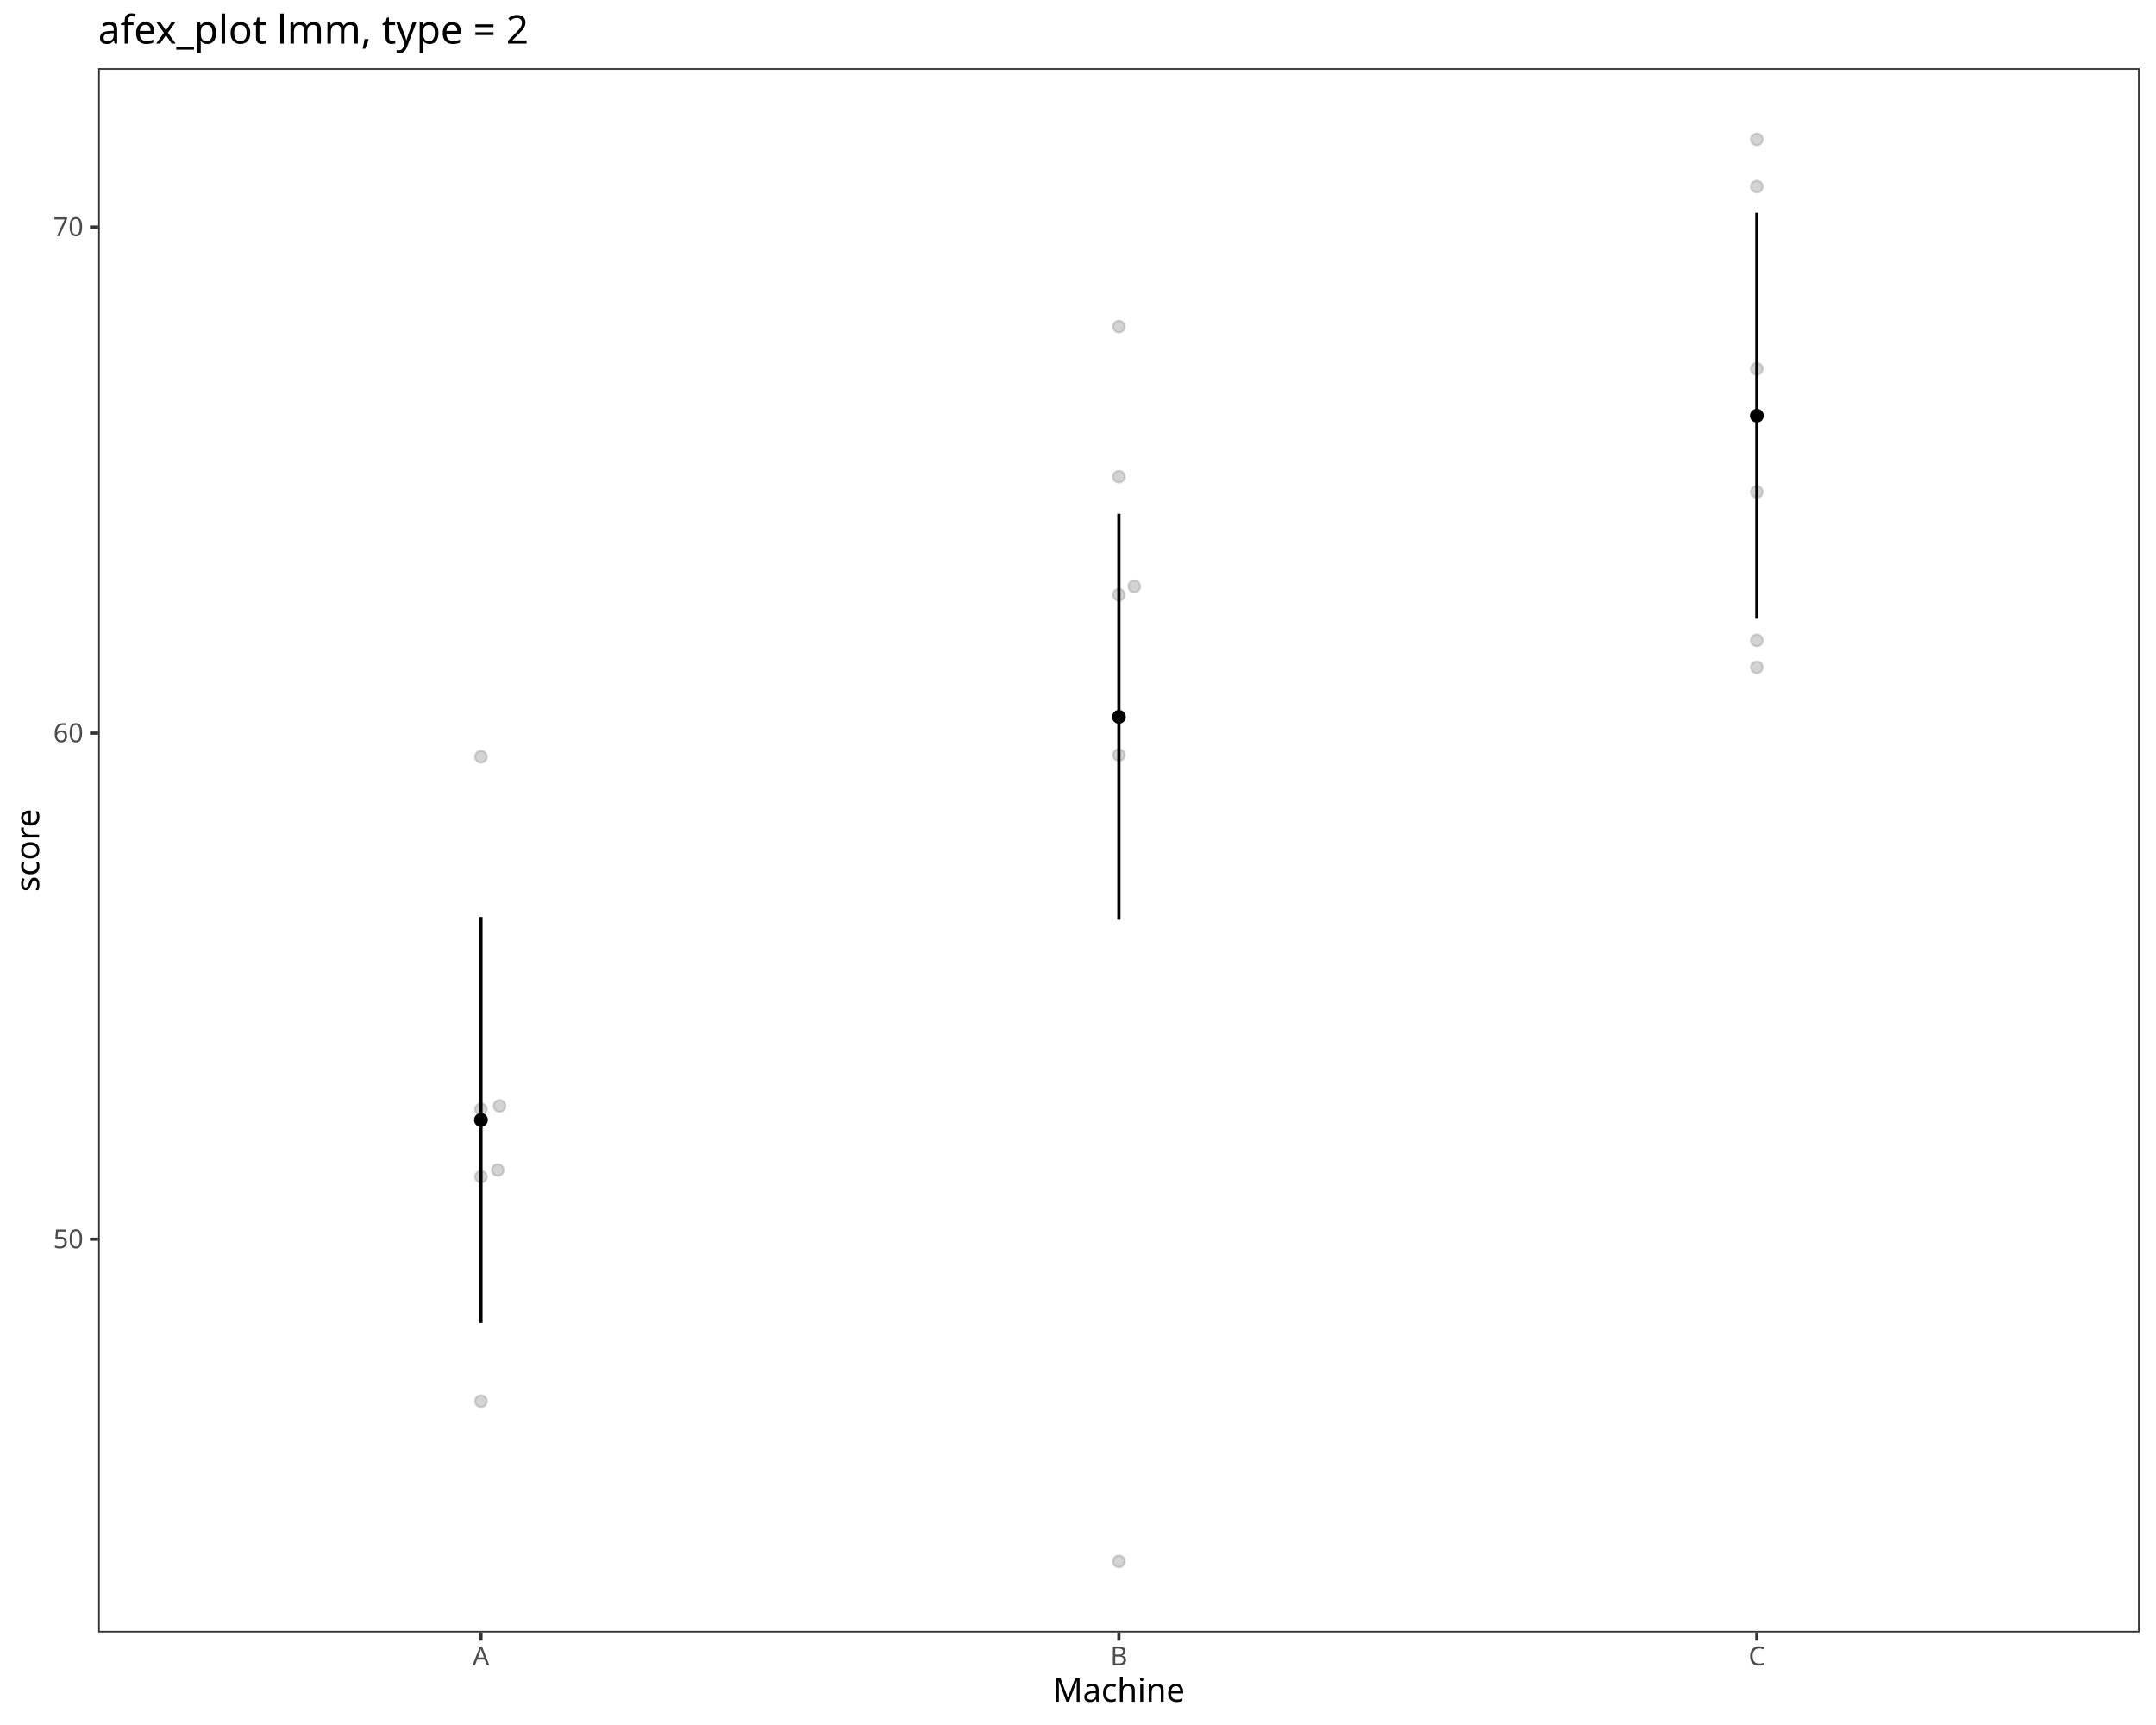
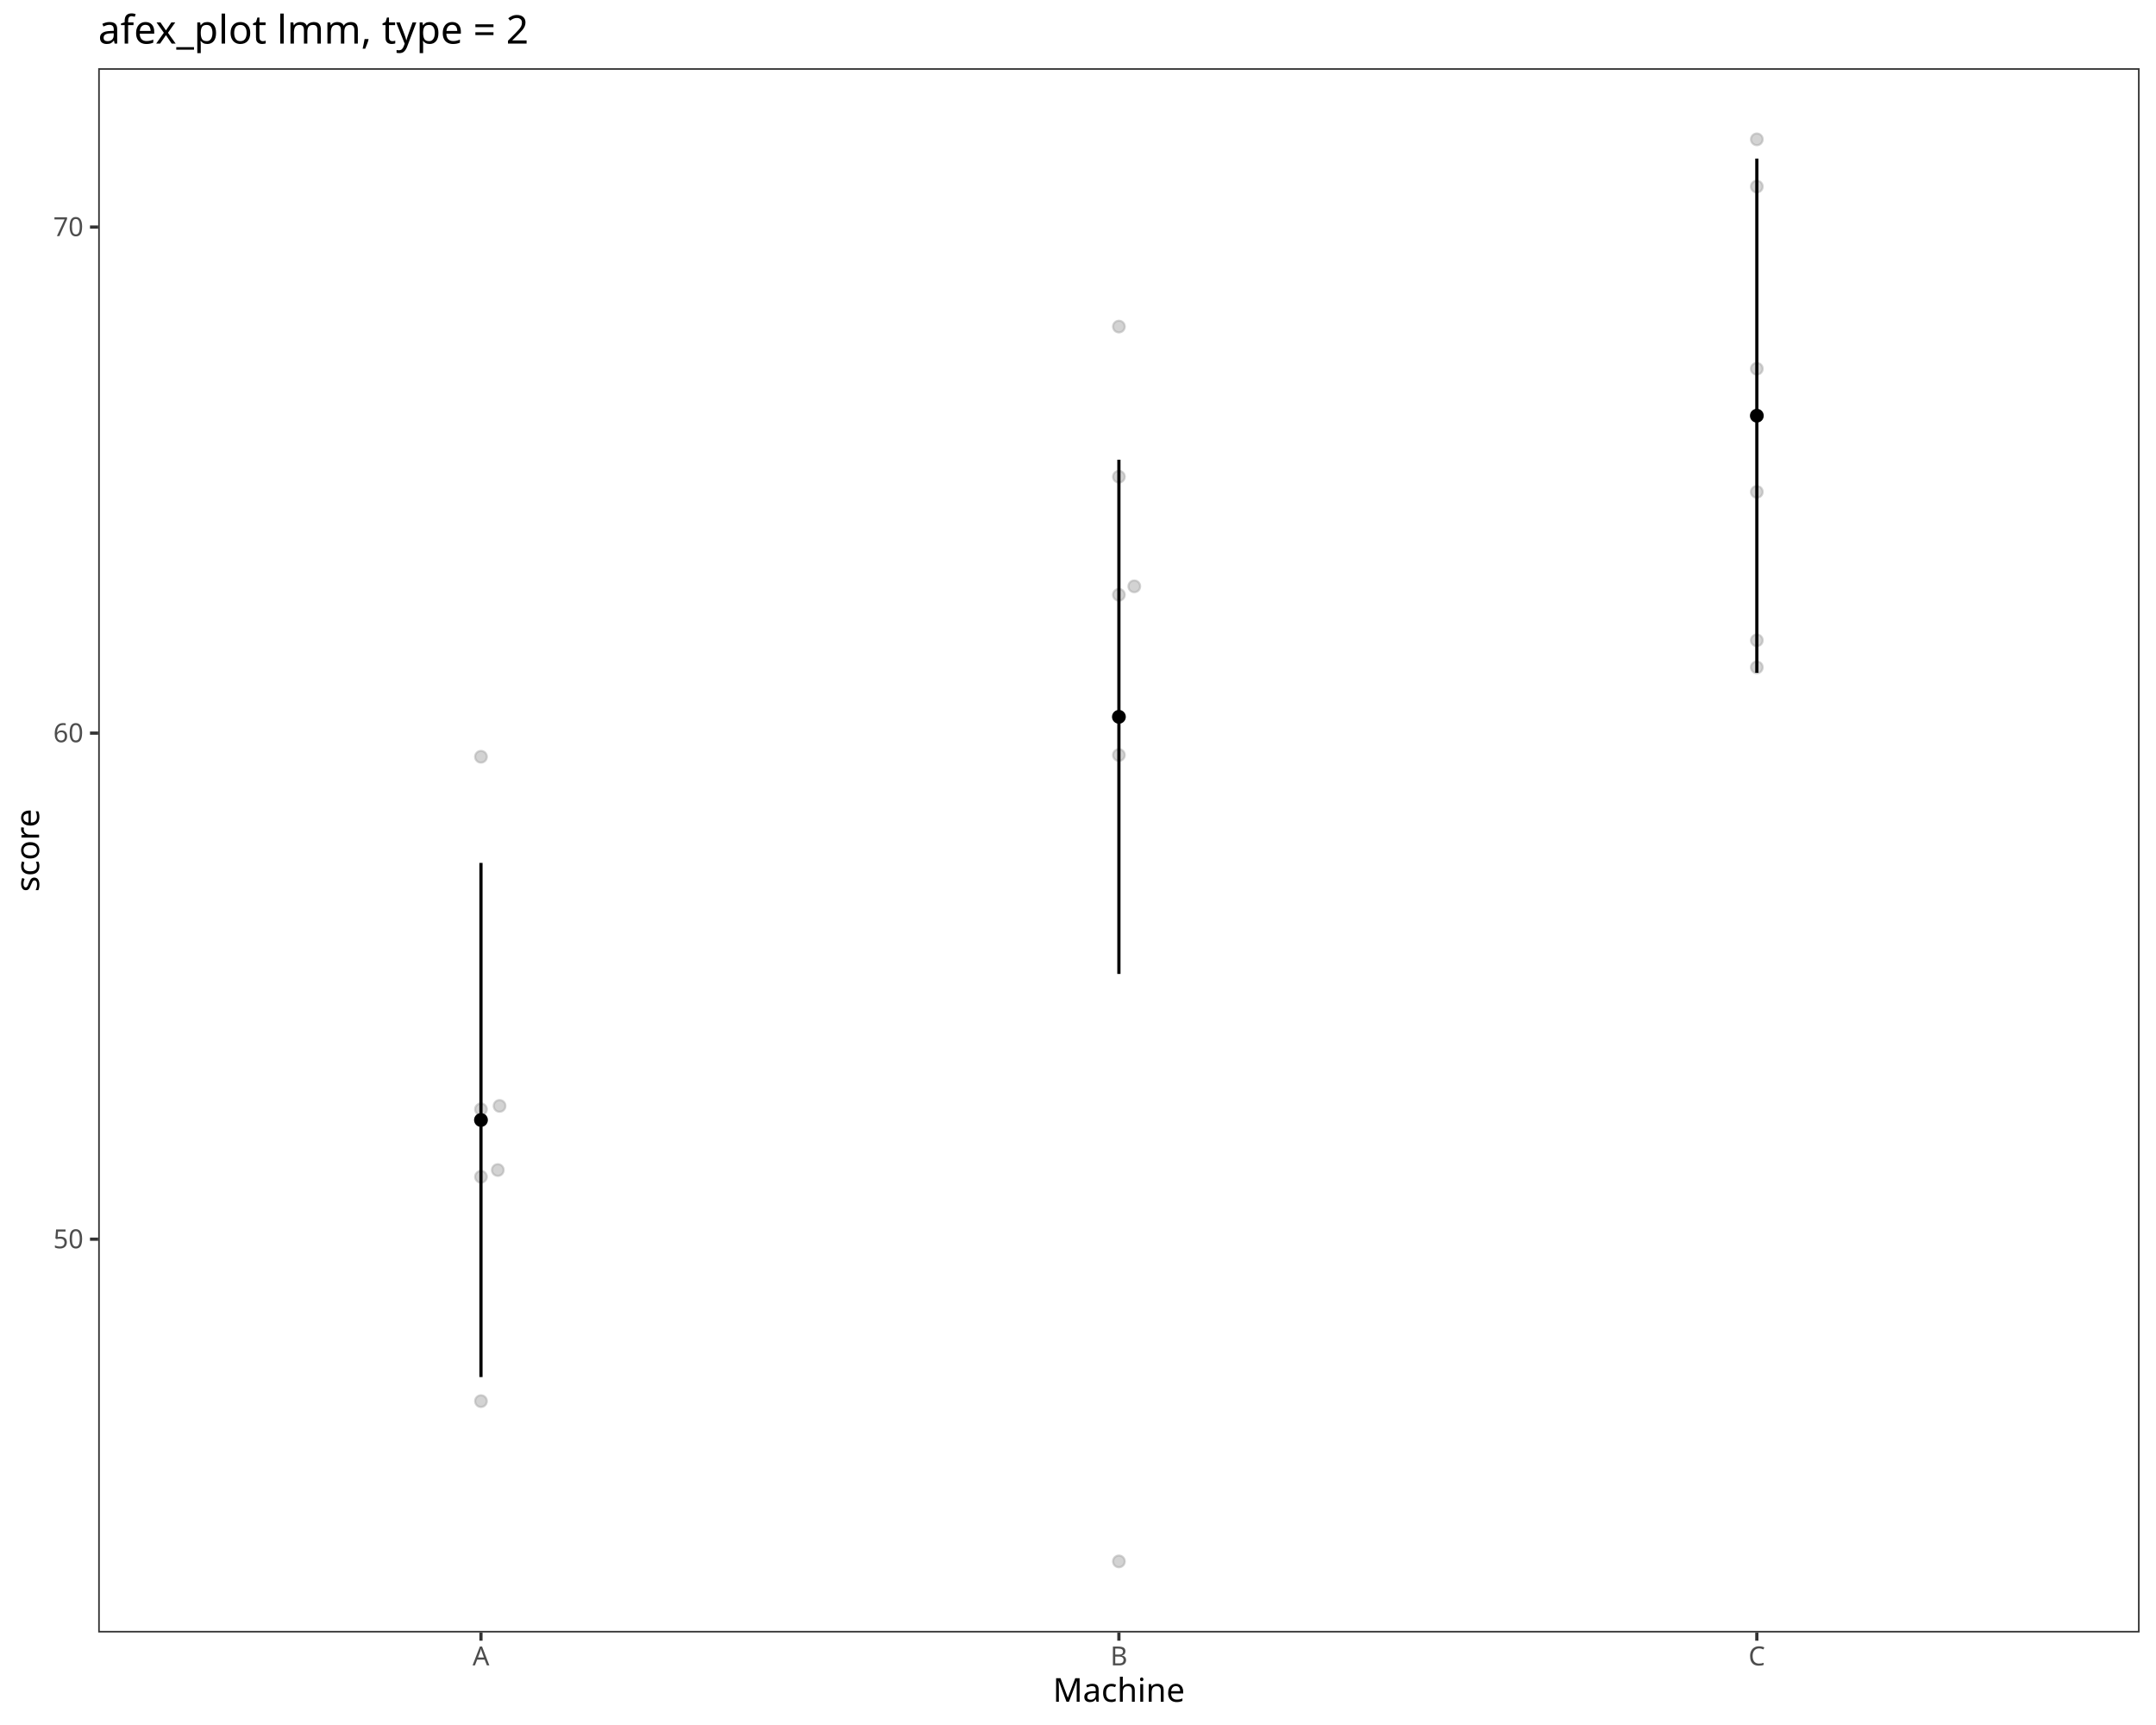
<svg xmlns="http://www.w3.org/2000/svg" class="svglite" data-engine-version="2.0" width="720.00pt" height="576.00pt" viewBox="0 0 720.00 576.00">
  <defs>
    <style type="text/css">
    .svglite line, .svglite polyline, .svglite polygon, .svglite path, .svglite rect, .svglite circle {
      fill: none;
      stroke: #000000;
      stroke-linecap: round;
      stroke-linejoin: round;
      stroke-miterlimit: 10.00;
    }
  </style>
  </defs>
  <rect width="100%" height="100%" style="stroke: none; fill: #FFFFFF;" />
  <defs>
    <clipPath id="cpMC4wMHw3MjAuMDB8MC4wMHw1NzYuMDA=">
      <rect x="0.00" y="0.00" width="720.00" height="576.00" />
    </clipPath>
  </defs>
  <g clip-path="url(#cpMC4wMHw3MjAuMDB8MC4wMHw1NzYuMDA=)">
    <rect x="0.00" y="0.00" width="720.00" height="576.00" style="stroke-width: 1.07; stroke: #FFFFFF; fill: #FFFFFF;" />
  </g>
  <defs>
    <clipPath id="cpMzIuNzl8NzE0LjUyfDIyLjc4fDU0NS4xMQ==">
      <rect x="32.79" y="22.78" width="681.73" height="522.33" />
    </clipPath>
  </defs>
  <g clip-path="url(#cpMzIuNzl8NzE0LjUyfDIyLjc4fDU0NS4xMQ==)">
    <rect x="32.79" y="22.78" width="681.73" height="522.33" style="stroke-width: 1.07; stroke: none; fill: #FFFFFF;" />
    <circle cx="166.83" cy="369.28" r="1.95" style="stroke-width: 0.71; stroke: #A9A9A9; stroke-opacity: 0.50; fill: #A9A9A9; fill-opacity: 0.50;" />
    <circle cx="160.62" cy="370.41" r="1.95" style="stroke-width: 0.71; stroke: #A9A9A9; stroke-opacity: 0.50; fill: #A9A9A9; fill-opacity: 0.50;" />
    <circle cx="160.62" cy="252.69" r="1.95" style="stroke-width: 0.71; stroke: #A9A9A9; stroke-opacity: 0.50; fill: #A9A9A9; fill-opacity: 0.50;" />
    <circle cx="160.62" cy="392.94" r="1.95" style="stroke-width: 0.71; stroke: #A9A9A9; stroke-opacity: 0.50; fill: #A9A9A9; fill-opacity: 0.50;" />
    <circle cx="166.24" cy="390.69" r="1.95" style="stroke-width: 0.71; stroke: #A9A9A9; stroke-opacity: 0.50; fill: #A9A9A9; fill-opacity: 0.50;" />
    <circle cx="160.62" cy="467.86" r="1.95" style="stroke-width: 0.71; stroke: #A9A9A9; stroke-opacity: 0.50; fill: #A9A9A9; fill-opacity: 0.50;" />
    <circle cx="378.80" cy="195.79" r="1.95" style="stroke-width: 0.71; stroke: #A9A9A9; stroke-opacity: 0.50; fill: #A9A9A9; fill-opacity: 0.50;" />
    <circle cx="373.66" cy="252.12" r="1.95" style="stroke-width: 0.71; stroke: #A9A9A9; stroke-opacity: 0.50; fill: #A9A9A9; fill-opacity: 0.50;" />
    <circle cx="373.66" cy="109.05" r="1.95" style="stroke-width: 0.71; stroke: #A9A9A9; stroke-opacity: 0.50; fill: #A9A9A9; fill-opacity: 0.50;" />
    <circle cx="373.66" cy="198.61" r="1.95" style="stroke-width: 0.71; stroke: #A9A9A9; stroke-opacity: 0.50; fill: #A9A9A9; fill-opacity: 0.50;" />
    <circle cx="373.66" cy="159.18" r="1.95" style="stroke-width: 0.71; stroke: #A9A9A9; stroke-opacity: 0.50; fill: #A9A9A9; fill-opacity: 0.50;" />
    <circle cx="373.66" cy="521.37" r="1.95" style="stroke-width: 0.71; stroke: #A9A9A9; stroke-opacity: 0.50; fill: #A9A9A9; fill-opacity: 0.50;" />
    <circle cx="586.70" cy="123.13" r="1.95" style="stroke-width: 0.71; stroke: #A9A9A9; stroke-opacity: 0.50; fill: #A9A9A9; fill-opacity: 0.50;" />
    <circle cx="586.70" cy="213.82" r="1.95" style="stroke-width: 0.71; stroke: #A9A9A9; stroke-opacity: 0.50; fill: #A9A9A9; fill-opacity: 0.50;" />
    <circle cx="586.70" cy="62.30" r="1.95" style="stroke-width: 0.71; stroke: #A9A9A9; stroke-opacity: 0.50; fill: #A9A9A9; fill-opacity: 0.50;" />
    <circle cx="586.70" cy="164.25" r="1.95" style="stroke-width: 0.71; stroke: #A9A9A9; stroke-opacity: 0.50; fill: #A9A9A9; fill-opacity: 0.50;" />
    <circle cx="586.70" cy="46.53" r="1.95" style="stroke-width: 0.71; stroke: #A9A9A9; stroke-opacity: 0.50; fill: #A9A9A9; fill-opacity: 0.50;" />
    <circle cx="586.70" cy="222.83" r="1.95" style="stroke-width: 0.71; stroke: #A9A9A9; stroke-opacity: 0.50; fill: #A9A9A9; fill-opacity: 0.50;" />
    <circle cx="160.62" cy="373.98" r="1.95" style="stroke-width: 0.71; fill: #000000;" />
    <circle cx="373.66" cy="239.36" r="1.95" style="stroke-width: 0.71; fill: #000000;" />
    <circle cx="586.70" cy="138.81" r="1.95" style="stroke-width: 0.71; fill: #000000;" />
-     <polyline points="160.62,306.20 160.62,306.20 " style="stroke-width: 1.07; stroke-linecap: butt;" />
-     <polyline points="160.62,306.20 160.62,441.76 " style="stroke-width: 1.07; stroke-linecap: butt;" />
-     <polyline points="160.62,441.76 160.62,441.76 " style="stroke-width: 1.07; stroke-linecap: butt;" />
-     <polyline points="373.66,171.58 373.66,171.58 " style="stroke-width: 1.07; stroke-linecap: butt;" />
-     <polyline points="373.66,171.58 373.66,307.13 " style="stroke-width: 1.07; stroke-linecap: butt;" />
-     <polyline points="373.66,307.13 373.66,307.13 " style="stroke-width: 1.07; stroke-linecap: butt;" />
-     <polyline points="586.70,71.03 586.70,71.03 " style="stroke-width: 1.07; stroke-linecap: butt;" />
-     <polyline points="586.70,71.03 586.70,206.59 " style="stroke-width: 1.07; stroke-linecap: butt;" />
-     <polyline points="586.70,206.59 586.70,206.59 " style="stroke-width: 1.07; stroke-linecap: butt;" />
+     <polyline points="160.62,288.13 160.62,288.13 " style="stroke-width: 1.07; stroke-linecap: butt;" />
+     <polyline points="160.62,288.13 160.62,459.83 " style="stroke-width: 1.07; stroke-linecap: butt;" />
+     <polyline points="160.62,459.83 160.62,459.83 " style="stroke-width: 1.07; stroke-linecap: butt;" />
+     <polyline points="373.66,153.50 373.66,153.50 " style="stroke-width: 1.07; stroke-linecap: butt;" />
+     <polyline points="373.66,153.50 373.66,325.21 " style="stroke-width: 1.07; stroke-linecap: butt;" />
+     <polyline points="373.66,325.21 373.66,325.21 " style="stroke-width: 1.07; stroke-linecap: butt;" />
+     <polyline points="586.70,52.96 586.70,52.96 " style="stroke-width: 1.07; stroke-linecap: butt;" />
+     <polyline points="586.70,52.96 586.70,224.66 " style="stroke-width: 1.07; stroke-linecap: butt;" />
+     <polyline points="586.70,224.66 586.70,224.66 " style="stroke-width: 1.07; stroke-linecap: butt;" />
    <rect x="32.79" y="22.78" width="681.73" height="522.33" style="stroke-width: 1.07; stroke: #333333;" />
  </g>
  <g clip-path="url(#cpMC4wMHw3MjAuMDB8MC4wMHw1NzYuMDA=)">
    <text x="27.86" y="416.81" text-anchor="end" style="font-size: 8.80px; fill: #4D4D4D; font-family: sans;" textLength="9.79px" lengthAdjust="spacingAndGlyphs">50</text>
    <text x="27.86" y="247.83" text-anchor="end" style="font-size: 8.80px; fill: #4D4D4D; font-family: sans;" textLength="9.79px" lengthAdjust="spacingAndGlyphs">60</text>
    <text x="27.86" y="78.84" text-anchor="end" style="font-size: 8.80px; fill: #4D4D4D; font-family: sans;" textLength="9.79px" lengthAdjust="spacingAndGlyphs">70</text>
    <polyline points="30.05,413.78 32.79,413.78 " style="stroke-width: 1.07; stroke: #333333; stroke-linecap: butt;" />
    <polyline points="30.05,244.80 32.79,244.80 " style="stroke-width: 1.07; stroke: #333333; stroke-linecap: butt;" />
    <polyline points="30.05,75.82 32.79,75.82 " style="stroke-width: 1.07; stroke: #333333; stroke-linecap: butt;" />
    <polyline points="160.62,547.85 160.62,545.11 " style="stroke-width: 1.07; stroke: #333333; stroke-linecap: butt;" />
    <polyline points="373.66,547.85 373.66,545.11 " style="stroke-width: 1.07; stroke: #333333; stroke-linecap: butt;" />
    <polyline points="586.70,547.85 586.70,545.11 " style="stroke-width: 1.07; stroke: #333333; stroke-linecap: butt;" />
    <text x="160.62" y="556.10" text-anchor="middle" style="font-size: 8.80px; fill: #4D4D4D; font-family: sans;" textLength="5.87px" lengthAdjust="spacingAndGlyphs">A</text>
    <text x="373.66" y="556.10" text-anchor="middle" style="font-size: 8.80px; fill: #4D4D4D; font-family: sans;" textLength="5.87px" lengthAdjust="spacingAndGlyphs">B</text>
    <text x="586.70" y="556.10" text-anchor="middle" style="font-size: 8.80px; fill: #4D4D4D; font-family: sans;" textLength="6.36px" lengthAdjust="spacingAndGlyphs">C</text>
    <text x="373.66" y="568.24" text-anchor="middle" style="font-size: 11.00px; font-family: sans;" textLength="41.59px" lengthAdjust="spacingAndGlyphs">Machine</text>
    <text transform="translate(13.05,283.95) rotate(-90)" text-anchor="middle" style="font-size: 11.00px; font-family: sans;" textLength="26.91px" lengthAdjust="spacingAndGlyphs">score</text>
    <text x="32.79" y="14.56" style="font-size: 13.20px; font-family: sans;" textLength="136.86px" lengthAdjust="spacingAndGlyphs">afex_plot lmm, type = 2</text>
  </g>
</svg>
